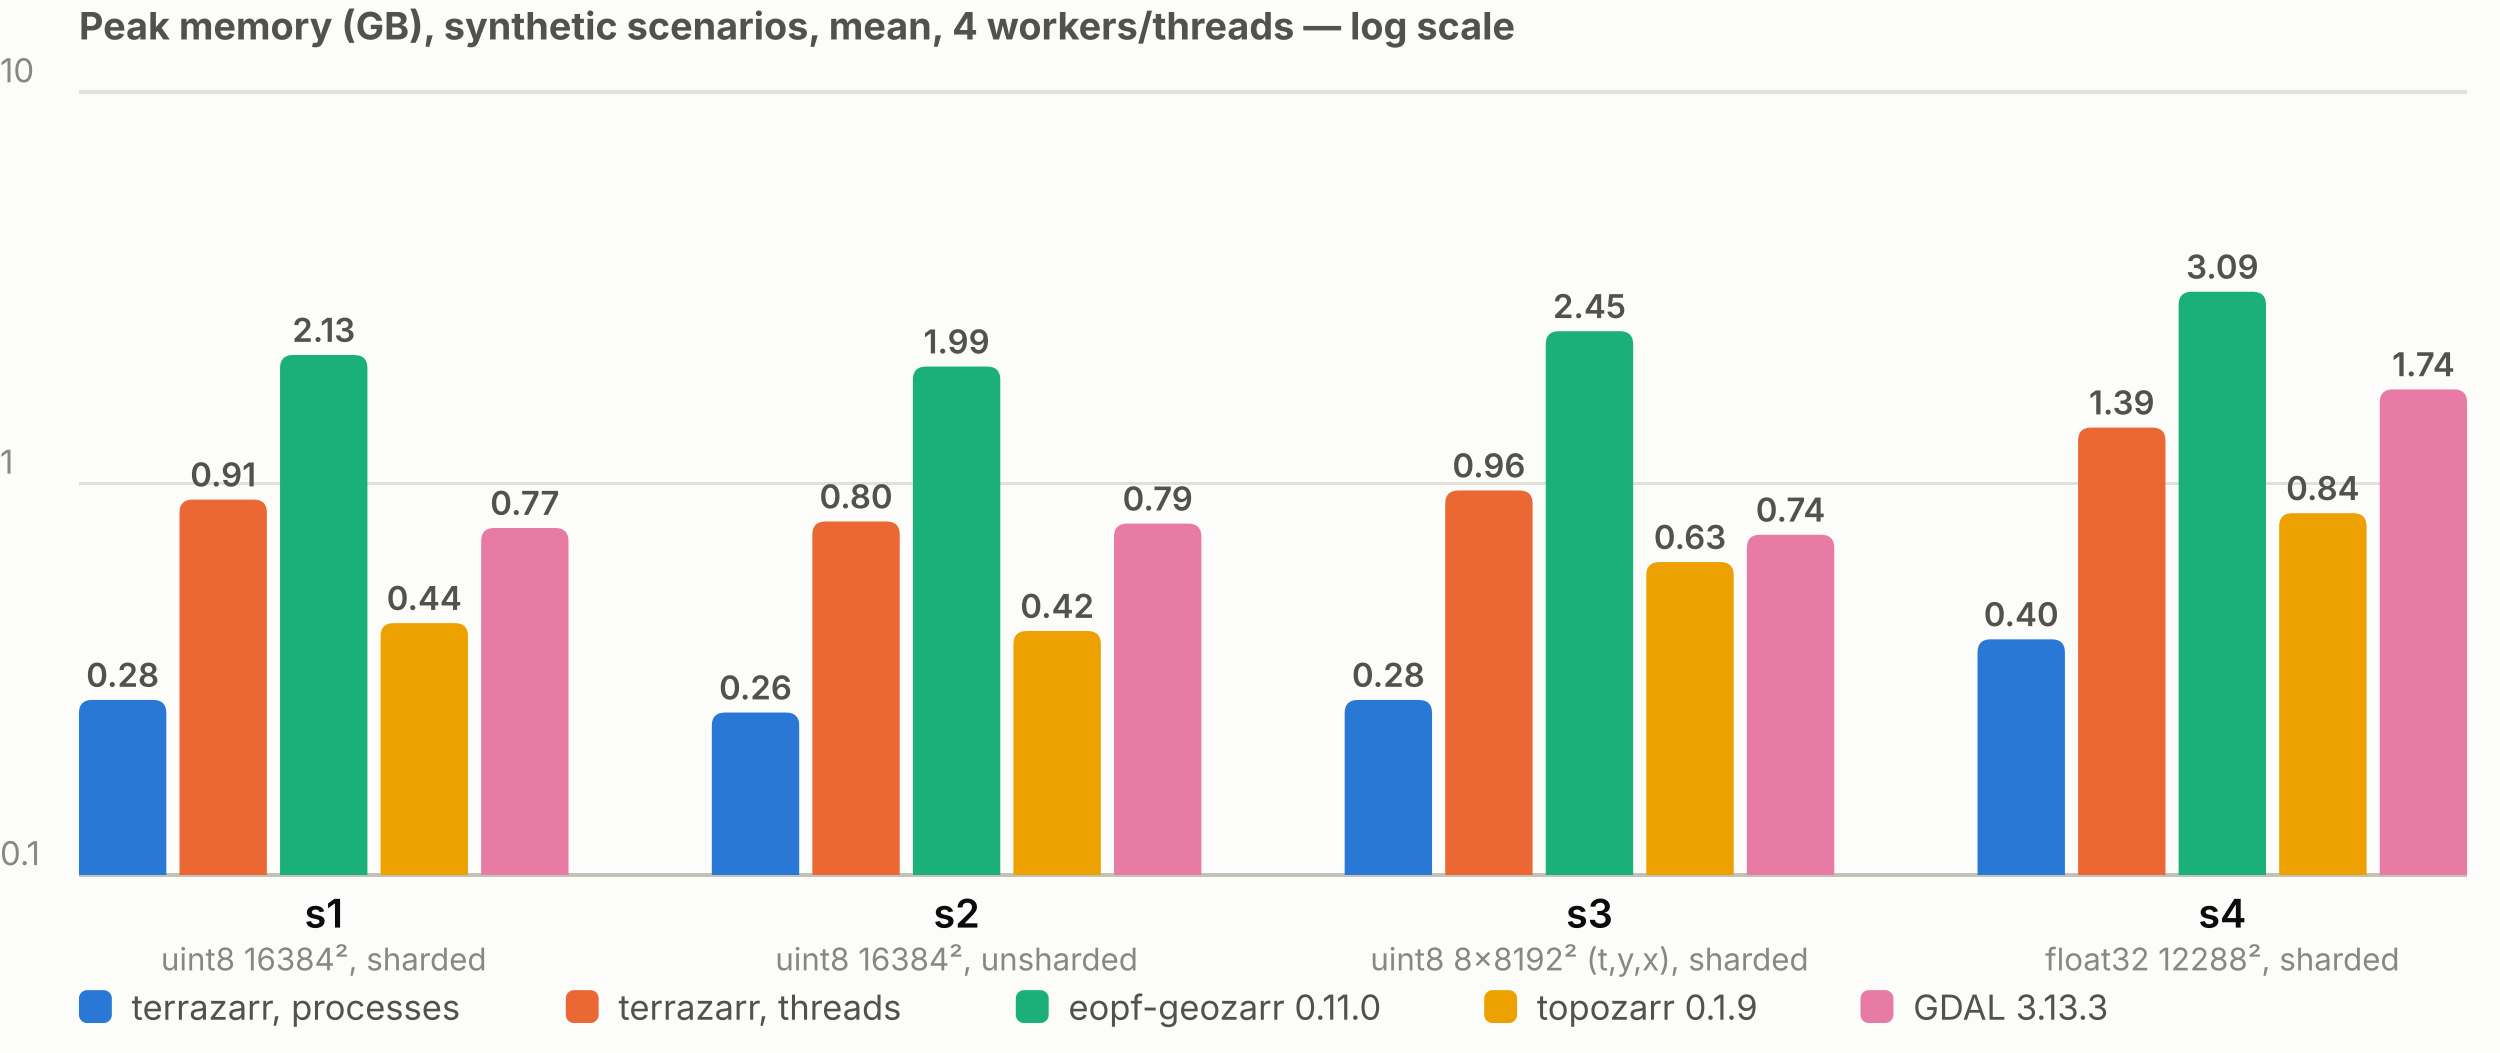
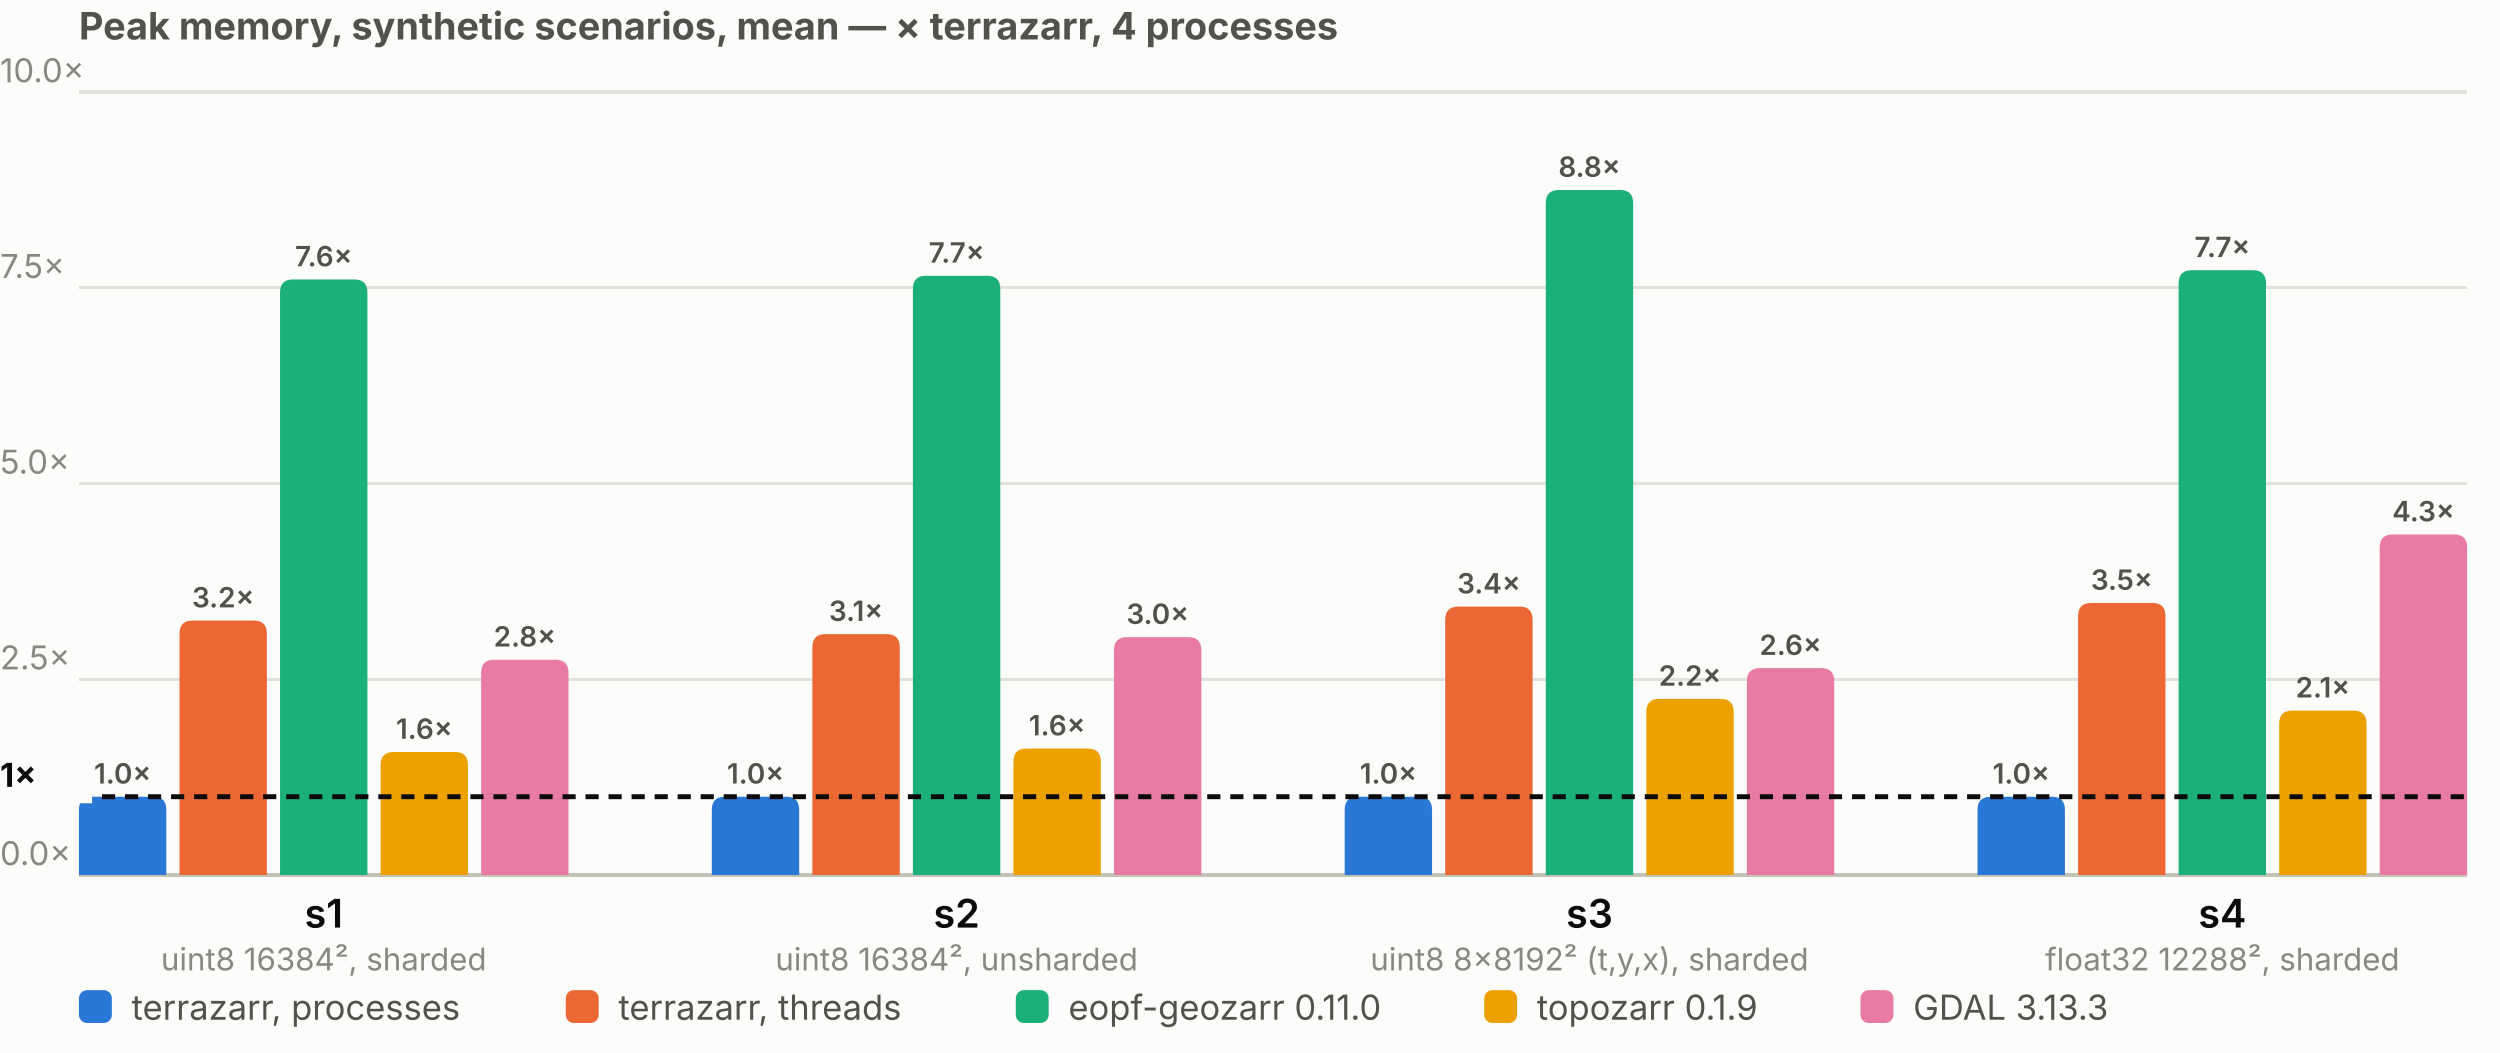
- <svg xmlns="http://www.w3.org/2000/svg" viewBox="0 0 760 320" font-family="system-ui, -apple-system, Segoe UI, sans-serif" role="img" aria-label="Peak memory (GB), synthetic scenarios, mean, 4 workers/threads — log scale by writer and dataset">
+ <svg xmlns="http://www.w3.org/2000/svg" viewBox="0 0 760 320" font-family="system-ui, -apple-system, Segoe UI, sans-serif" role="img" aria-label="Peak memory, synthetic scenarios, mean — × terrazarr, 4 processes by writer and dataset">
  <rect x="0" y="0" width="760" height="320" fill="#fcfcfb" />
-   <text x="24" y="12" font-size="11.5" font-weight="700" fill="#52514e">Peak memory (GB), synthetic scenarios, mean, 4 workers/threads — log scale</text>
+   <text x="24" y="12" font-size="11.5" font-weight="700" fill="#52514e">Peak memory, synthetic scenarios, mean — × terrazarr, 4 processes</text>
  <line x1="24" x2="750" y1="266.00" y2="266.00" stroke="#c3c2b7" stroke-width="1" shape-rendering="crispEdges" />
-   <text x="0" y="263.00" font-size="10" fill="#898781">0.1</text>
+   <text x="0" y="263.00" font-size="10" fill="#898781">0.0×</text>
+   <line x1="24" x2="750" y1="206.50" y2="206.50" stroke="#e1e0d9" stroke-width="1" shape-rendering="crispEdges" />
+   <text x="0" y="203.50" font-size="10" fill="#898781">2.5×</text>
  <line x1="24" x2="750" y1="147.00" y2="147.00" stroke="#e1e0d9" stroke-width="1" shape-rendering="crispEdges" />
-   <text x="0" y="144.00" font-size="10" fill="#898781">1</text>
+   <text x="0" y="144.00" font-size="10" fill="#898781">5.0×</text>
+   <line x1="24" x2="750" y1="87.50" y2="87.50" stroke="#e1e0d9" stroke-width="1" shape-rendering="crispEdges" />
+   <text x="0" y="84.50" font-size="10" fill="#898781">7.5×</text>
  <line x1="24" x2="750" y1="28.00" y2="28.00" stroke="#e1e0d9" stroke-width="1" shape-rendering="crispEdges" />
-   <text x="0" y="25.00" font-size="10" fill="#898781">10</text>
-   <path d="M24.0,266.0 L24.0,216.788 Q24.0,212.788 28.0,212.788 L46.566,212.788 Q50.566,212.788 50.566,216.788 L50.566,266.0 Z" fill="#2a78d6" />
-   <text x="37.28" y="208.79" font-size="10" text-anchor="middle" fill="#52514e" font-weight="600">0.28</text>
-   <path d="M54.566,266.0 L54.566,155.874 Q54.566,151.874 58.566,151.874 L77.132,151.874 Q81.132,151.874 81.132,155.874 L81.132,266.0 Z" fill="#eb6834" />
-   <text x="67.85" y="147.87" font-size="10" text-anchor="middle" fill="#52514e" font-weight="600">0.91</text>
-   <path d="M85.132,266.0 L85.132,111.923 Q85.132,107.923 89.132,107.923 L107.698,107.923 Q111.698,107.923 111.698,111.923 L111.698,266.0 Z" fill="#1baf7a" />
-   <text x="98.42" y="103.92" font-size="10" text-anchor="middle" fill="#52514e" font-weight="600">2.13</text>
-   <path d="M115.698,266.0 L115.698,193.429 Q115.698,189.429 119.698,189.429 L138.264,189.429 Q142.264,189.429 142.264,193.429 L142.264,266.0 Z" fill="#eda100" />
-   <text x="128.98" y="185.43" font-size="10" text-anchor="middle" fill="#52514e" font-weight="600">0.44</text>
-   <path d="M146.264,266.0 L146.264,164.508 Q146.264,160.508 150.264,160.508 L168.83,160.508 Q172.83,160.508 172.83,164.508 L172.83,266.0 Z" fill="#e87ba4" />
-   <text x="159.55" y="156.51" font-size="10" text-anchor="middle" fill="#52514e" font-weight="600">0.77</text>
+   <text x="0" y="25.00" font-size="10" fill="#898781">10.0×</text>
+   <path d="M24.0,266.0 L24.0,246.2 Q24.0,242.2 28.0,242.2 L46.566,242.2 Q50.566,242.2 50.566,246.2 L50.566,266.0 Z" fill="#2a78d6" />
+   <text x="37.28" y="238.20" font-size="8.5" text-anchor="middle" fill="#52514e" font-weight="600">1.0×</text>
+   <path d="M54.566,266.0 L54.566,192.65 Q54.566,188.65 58.566,188.65 L77.132,188.65 Q81.132,188.65 81.132,192.65 L81.132,266.0 Z" fill="#eb6834" />
+   <text x="67.85" y="184.65" font-size="8.5" text-anchor="middle" fill="#52514e" font-weight="600">3.2×</text>
+   <path d="M85.132,266.0 L85.132,88.95 Q85.132,84.95 89.132,84.95 L107.698,84.95 Q111.698,84.95 111.698,88.95 L111.698,266.0 Z" fill="#1baf7a" />
+   <text x="98.42" y="80.95" font-size="8.5" text-anchor="middle" fill="#52514e" font-weight="600">7.6×</text>
+   <path d="M115.698,266.0 L115.698,232.6 Q115.698,228.6 119.698,228.6 L138.264,228.6 Q142.264,228.6 142.264,232.6 L142.264,266.0 Z" fill="#eda100" />
+   <text x="128.98" y="224.60" font-size="8.5" text-anchor="middle" fill="#52514e" font-weight="600">1.6×</text>
+   <path d="M146.264,266.0 L146.264,204.55 Q146.264,200.55 150.264,200.55 L168.83,200.55 Q172.83,200.55 172.83,204.55 L172.83,266.0 Z" fill="#e87ba4" />
+   <text x="159.55" y="196.55" font-size="8.5" text-anchor="middle" fill="#52514e" font-weight="600">2.8×</text>
  <text x="98.42" y="282.00" font-size="12" text-anchor="middle" fill="#0b0b0b" font-weight="600">s1</text>
  <text x="98.42" y="295.00" font-size="9.5" text-anchor="middle" fill="#898781">uint8 16384², sharded</text>
-   <path d="M216.39,266.0 L216.39,220.618 Q216.39,216.618 220.39,216.618 L238.956,216.618 Q242.956,216.618 242.956,220.618 L242.956,266.0 Z" fill="#2a78d6" />
-   <text x="229.67" y="212.62" font-size="10" text-anchor="middle" fill="#52514e" font-weight="600">0.26</text>
-   <path d="M246.956,266.0 L246.956,162.532 Q246.956,158.532 250.956,158.532 L269.522,158.532 Q273.522,158.532 273.522,162.532 L273.522,266.0 Z" fill="#eb6834" />
-   <text x="260.24" y="154.53" font-size="10" text-anchor="middle" fill="#52514e" font-weight="600">0.80</text>
-   <path d="M277.522,266.0 L277.522,115.436 Q277.522,111.436 281.522,111.436 L300.088,111.436 Q304.088,111.436 304.088,115.436 L304.088,266.0 Z" fill="#1baf7a" />
-   <text x="290.81" y="107.44" font-size="10" text-anchor="middle" fill="#52514e" font-weight="600">1.99</text>
-   <path d="M308.088,266.0 L308.088,195.833 Q308.088,191.833 312.088,191.833 L330.654,191.833 Q334.654,191.833 334.654,195.833 L334.654,266.0 Z" fill="#eda100" />
-   <text x="321.37" y="187.83" font-size="10" text-anchor="middle" fill="#52514e" font-weight="600">0.42</text>
-   <path d="M338.654,266.0 L338.654,163.182 Q338.654,159.182 342.654,159.182 L361.22,159.182 Q365.22,159.182 365.22,163.182 L365.22,266.0 Z" fill="#e87ba4" />
-   <text x="351.94" y="155.18" font-size="10" text-anchor="middle" fill="#52514e" font-weight="600">0.79</text>
+   <path d="M216.39,266.0 L216.39,246.2 Q216.39,242.2 220.39,242.2 L238.956,242.2 Q242.956,242.2 242.956,246.2 L242.956,266.0 Z" fill="#2a78d6" />
+   <text x="229.67" y="238.20" font-size="8.5" text-anchor="middle" fill="#52514e" font-weight="600">1.0×</text>
+   <path d="M246.956,266.0 L246.956,196.769 Q246.956,192.769 250.956,192.769 L269.522,192.769 Q273.522,192.769 273.522,196.769 L273.522,266.0 Z" fill="#eb6834" />
+   <text x="260.24" y="188.77" font-size="8.5" text-anchor="middle" fill="#52514e" font-weight="600">3.1×</text>
+   <path d="M277.522,266.0 L277.522,87.838 Q277.522,83.838 281.522,83.838 L300.088,83.838 Q304.088,83.838 304.088,87.838 L304.088,266.0 Z" fill="#1baf7a" />
+   <text x="290.81" y="79.84" font-size="8.5" text-anchor="middle" fill="#52514e" font-weight="600">7.7×</text>
+   <path d="M308.088,266.0 L308.088,231.554 Q308.088,227.554 312.088,227.554 L330.654,227.554 Q334.654,227.554 334.654,231.554 L334.654,266.0 Z" fill="#eda100" />
+   <text x="321.37" y="223.55" font-size="8.5" text-anchor="middle" fill="#52514e" font-weight="600">1.6×</text>
+   <path d="M338.654,266.0 L338.654,197.685 Q338.654,193.685 342.654,193.685 L361.22,193.685 Q365.22,193.685 365.22,197.685 L365.22,266.0 Z" fill="#e87ba4" />
+   <text x="351.94" y="189.68" font-size="8.5" text-anchor="middle" fill="#52514e" font-weight="600">3.0×</text>
  <text x="290.81" y="282.00" font-size="12" text-anchor="middle" fill="#0b0b0b" font-weight="600">s2</text>
  <text x="290.81" y="295.00" font-size="9.5" text-anchor="middle" fill="#898781">uint8 16384², unsharded</text>
-   <path d="M408.78,266.0 L408.78,216.788 Q408.78,212.788 412.78,212.788 L431.346,212.788 Q435.346,212.788 435.346,216.788 L435.346,266.0 Z" fill="#2a78d6" />
-   <text x="422.06" y="208.79" font-size="10" text-anchor="middle" fill="#52514e" font-weight="600">0.28</text>
-   <path d="M439.346,266.0 L439.346,153.11 Q439.346,149.11 443.346,149.11 L461.912,149.11 Q465.912,149.11 465.912,153.11 L465.912,266.0 Z" fill="#eb6834" />
-   <text x="452.63" y="145.11" font-size="10" text-anchor="middle" fill="#52514e" font-weight="600">0.96</text>
-   <path d="M469.912,266.0 L469.912,104.689 Q469.912,100.689 473.912,100.689 L492.478,100.689 Q496.478,100.689 496.478,104.689 L496.478,266.0 Z" fill="#1baf7a" />
-   <text x="483.20" y="96.69" font-size="10" text-anchor="middle" fill="#52514e" font-weight="600">2.45</text>
-   <path d="M500.478,266.0 L500.478,174.878 Q500.478,170.878 504.478,170.878 L523.044,170.878 Q527.044,170.878 527.044,174.878 L527.044,266.0 Z" fill="#eda100" />
-   <text x="513.76" y="166.88" font-size="10" text-anchor="middle" fill="#52514e" font-weight="600">0.63</text>
-   <path d="M531.044,266.0 L531.044,166.561 Q531.044,162.561 535.044,162.561 L553.61,162.561 Q557.61,162.561 557.61,166.561 L557.61,266.0 Z" fill="#e87ba4" />
-   <text x="544.33" y="158.56" font-size="10" text-anchor="middle" fill="#52514e" font-weight="600">0.74</text>
+   <path d="M408.78,266.0 L408.78,246.2 Q408.78,242.2 412.78,242.2 L431.346,242.2 Q435.346,242.2 435.346,246.2 L435.346,266.0 Z" fill="#2a78d6" />
+   <text x="422.06" y="238.20" font-size="8.5" text-anchor="middle" fill="#52514e" font-weight="600">1.0×</text>
+   <path d="M439.346,266.0 L439.346,188.4 Q439.346,184.4 443.346,184.4 L461.912,184.4 Q465.912,184.4 465.912,188.4 L465.912,266.0 Z" fill="#eb6834" />
+   <text x="452.63" y="180.40" font-size="8.5" text-anchor="middle" fill="#52514e" font-weight="600">3.4×</text>
+   <path d="M469.912,266.0 L469.912,61.75 Q469.912,57.75 473.912,57.75 L492.478,57.75 Q496.478,57.75 496.478,61.75 L496.478,266.0 Z" fill="#1baf7a" />
+   <text x="483.20" y="53.75" font-size="8.5" text-anchor="middle" fill="#52514e" font-weight="600">8.8×</text>
+   <path d="M500.478,266.0 L500.478,216.45 Q500.478,212.45 504.478,212.45 L523.044,212.45 Q527.044,212.45 527.044,216.45 L527.044,266.0 Z" fill="#eda100" />
+   <text x="513.76" y="208.45" font-size="8.5" text-anchor="middle" fill="#52514e" font-weight="600">2.2×</text>
+   <path d="M531.044,266.0 L531.044,207.1 Q531.044,203.1 535.044,203.1 L553.61,203.1 Q557.61,203.1 557.61,207.1 L557.61,266.0 Z" fill="#e87ba4" />
+   <text x="544.33" y="199.10" font-size="8.5" text-anchor="middle" fill="#52514e" font-weight="600">2.6×</text>
  <text x="483.20" y="282.00" font-size="12" text-anchor="middle" fill="#0b0b0b" font-weight="600">s3</text>
  <text x="483.20" y="295.00" font-size="9.5" text-anchor="middle" fill="#898781">uint8 8×8192² (t,y,x), sharded</text>
-   <path d="M601.17,266.0 L601.17,198.355 Q601.17,194.355 605.17,194.355 L623.736,194.355 Q627.736,194.355 627.736,198.355 L627.736,266.0 Z" fill="#2a78d6" />
-   <text x="614.45" y="190.35" font-size="10" text-anchor="middle" fill="#52514e" font-weight="600">0.40</text>
-   <path d="M631.736,266.0 L631.736,133.981 Q631.736,129.981 635.736,129.981 L654.302,129.981 Q658.302,129.981 658.302,133.981 L658.302,266.0 Z" fill="#eb6834" />
-   <text x="645.02" y="125.98" font-size="10" text-anchor="middle" fill="#52514e" font-weight="600">1.39</text>
-   <path d="M662.302,266.0 L662.302,92.695 Q662.302,88.695 666.302,88.695 L684.868,88.695 Q688.868,88.695 688.868,92.695 L688.868,266.0 Z" fill="#1baf7a" />
-   <text x="675.59" y="84.69" font-size="10" text-anchor="middle" fill="#52514e" font-weight="600">3.09</text>
-   <path d="M692.868,266.0 L692.868,160.011 Q692.868,156.011 696.868,156.011 L715.434,156.011 Q719.434,156.011 719.434,160.011 L719.434,266.0 Z" fill="#eda100" />
-   <text x="706.15" y="152.01" font-size="10" text-anchor="middle" fill="#52514e" font-weight="600">0.84</text>
-   <path d="M723.434,266.0 L723.434,122.375 Q723.434,118.375 727.434,118.375 L746,118.375 Q750,118.375 750,122.375 L750,266.0 Z" fill="#e87ba4" />
-   <text x="736.72" y="114.37" font-size="10" text-anchor="middle" fill="#52514e" font-weight="600">1.74</text>
+   <path d="M601.17,266.0 L601.17,246.2 Q601.17,242.2 605.17,242.2 L623.736,242.2 Q627.736,242.2 627.736,246.2 L627.736,266.0 Z" fill="#2a78d6" />
+   <text x="614.45" y="238.20" font-size="8.5" text-anchor="middle" fill="#52514e" font-weight="600">1.0×</text>
+   <path d="M631.736,266.0 L631.736,187.295 Q631.736,183.295 635.736,183.295 L654.302,183.295 Q658.302,183.295 658.302,187.295 L658.302,266.0 Z" fill="#eb6834" />
+   <text x="645.02" y="179.30" font-size="8.5" text-anchor="middle" fill="#52514e" font-weight="600">3.5×</text>
+   <path d="M662.302,266.0 L662.302,86.145 Q662.302,82.145 666.302,82.145 L684.868,82.145 Q688.868,82.145 688.868,86.145 L688.868,266.0 Z" fill="#1baf7a" />
+   <text x="675.59" y="78.15" font-size="8.5" text-anchor="middle" fill="#52514e" font-weight="600">7.7×</text>
+   <path d="M692.868,266.0 L692.868,220.02 Q692.868,216.02 696.868,216.02 L715.434,216.02 Q719.434,216.02 719.434,220.02 L719.434,266.0 Z" fill="#eda100" />
+   <text x="706.15" y="212.02" font-size="8.5" text-anchor="middle" fill="#52514e" font-weight="600">2.1×</text>
+   <path d="M723.434,266.0 L723.434,166.47 Q723.434,162.47 727.434,162.47 L746,162.47 Q750,162.47 750,166.47 L750,266.0 Z" fill="#e87ba4" />
+   <text x="736.72" y="158.47" font-size="8.5" text-anchor="middle" fill="#52514e" font-weight="600">4.3×</text>
  <text x="675.59" y="282.00" font-size="12" text-anchor="middle" fill="#0b0b0b" font-weight="600">s4</text>
  <text x="675.59" y="295.00" font-size="9.5" text-anchor="middle" fill="#898781">float32 12288², sharded</text>
+   <line x1="24" x2="750" y1="242.20" y2="242.20" stroke="#0b0b0b" stroke-width="1.5" stroke-dasharray="4,3" />
+   <rect x="0" y="230.20" width="28" height="14" fill="#fcfcfb" />
+   <text x="0" y="239.20" font-size="10" font-weight="700" fill="#0b0b0b">1×</text>
  <rect x="24.0" y="301.0" width="10" height="10" rx="2.5" fill="#2a78d6" />
  <text x="40.0" y="310.0" font-size="10.5" fill="#52514e">terrazarr, processes</text>
  <rect x="172.0" y="301.0" width="10" height="10" rx="2.5" fill="#eb6834" />
  <text x="188.0" y="310.0" font-size="10.5" fill="#52514e">terrazarr, threads</text>
  <rect x="308.8" y="301.0" width="10" height="10" rx="2.5" fill="#1baf7a" />
  <text x="324.8" y="310.0" font-size="10.5" fill="#52514e">eopf-geozarr 0.11.0</text>
  <rect x="451.2" y="301.0" width="10" height="10" rx="2.5" fill="#eda100" />
  <text x="467.2" y="310.0" font-size="10.5" fill="#52514e">topozarr 0.1.9</text>
  <rect x="565.6" y="301.0" width="10" height="10" rx="2.5" fill="#e87ba4" />
  <text x="581.6" y="310.0" font-size="10.5" fill="#52514e">GDAL 3.13.3</text>
</svg>
